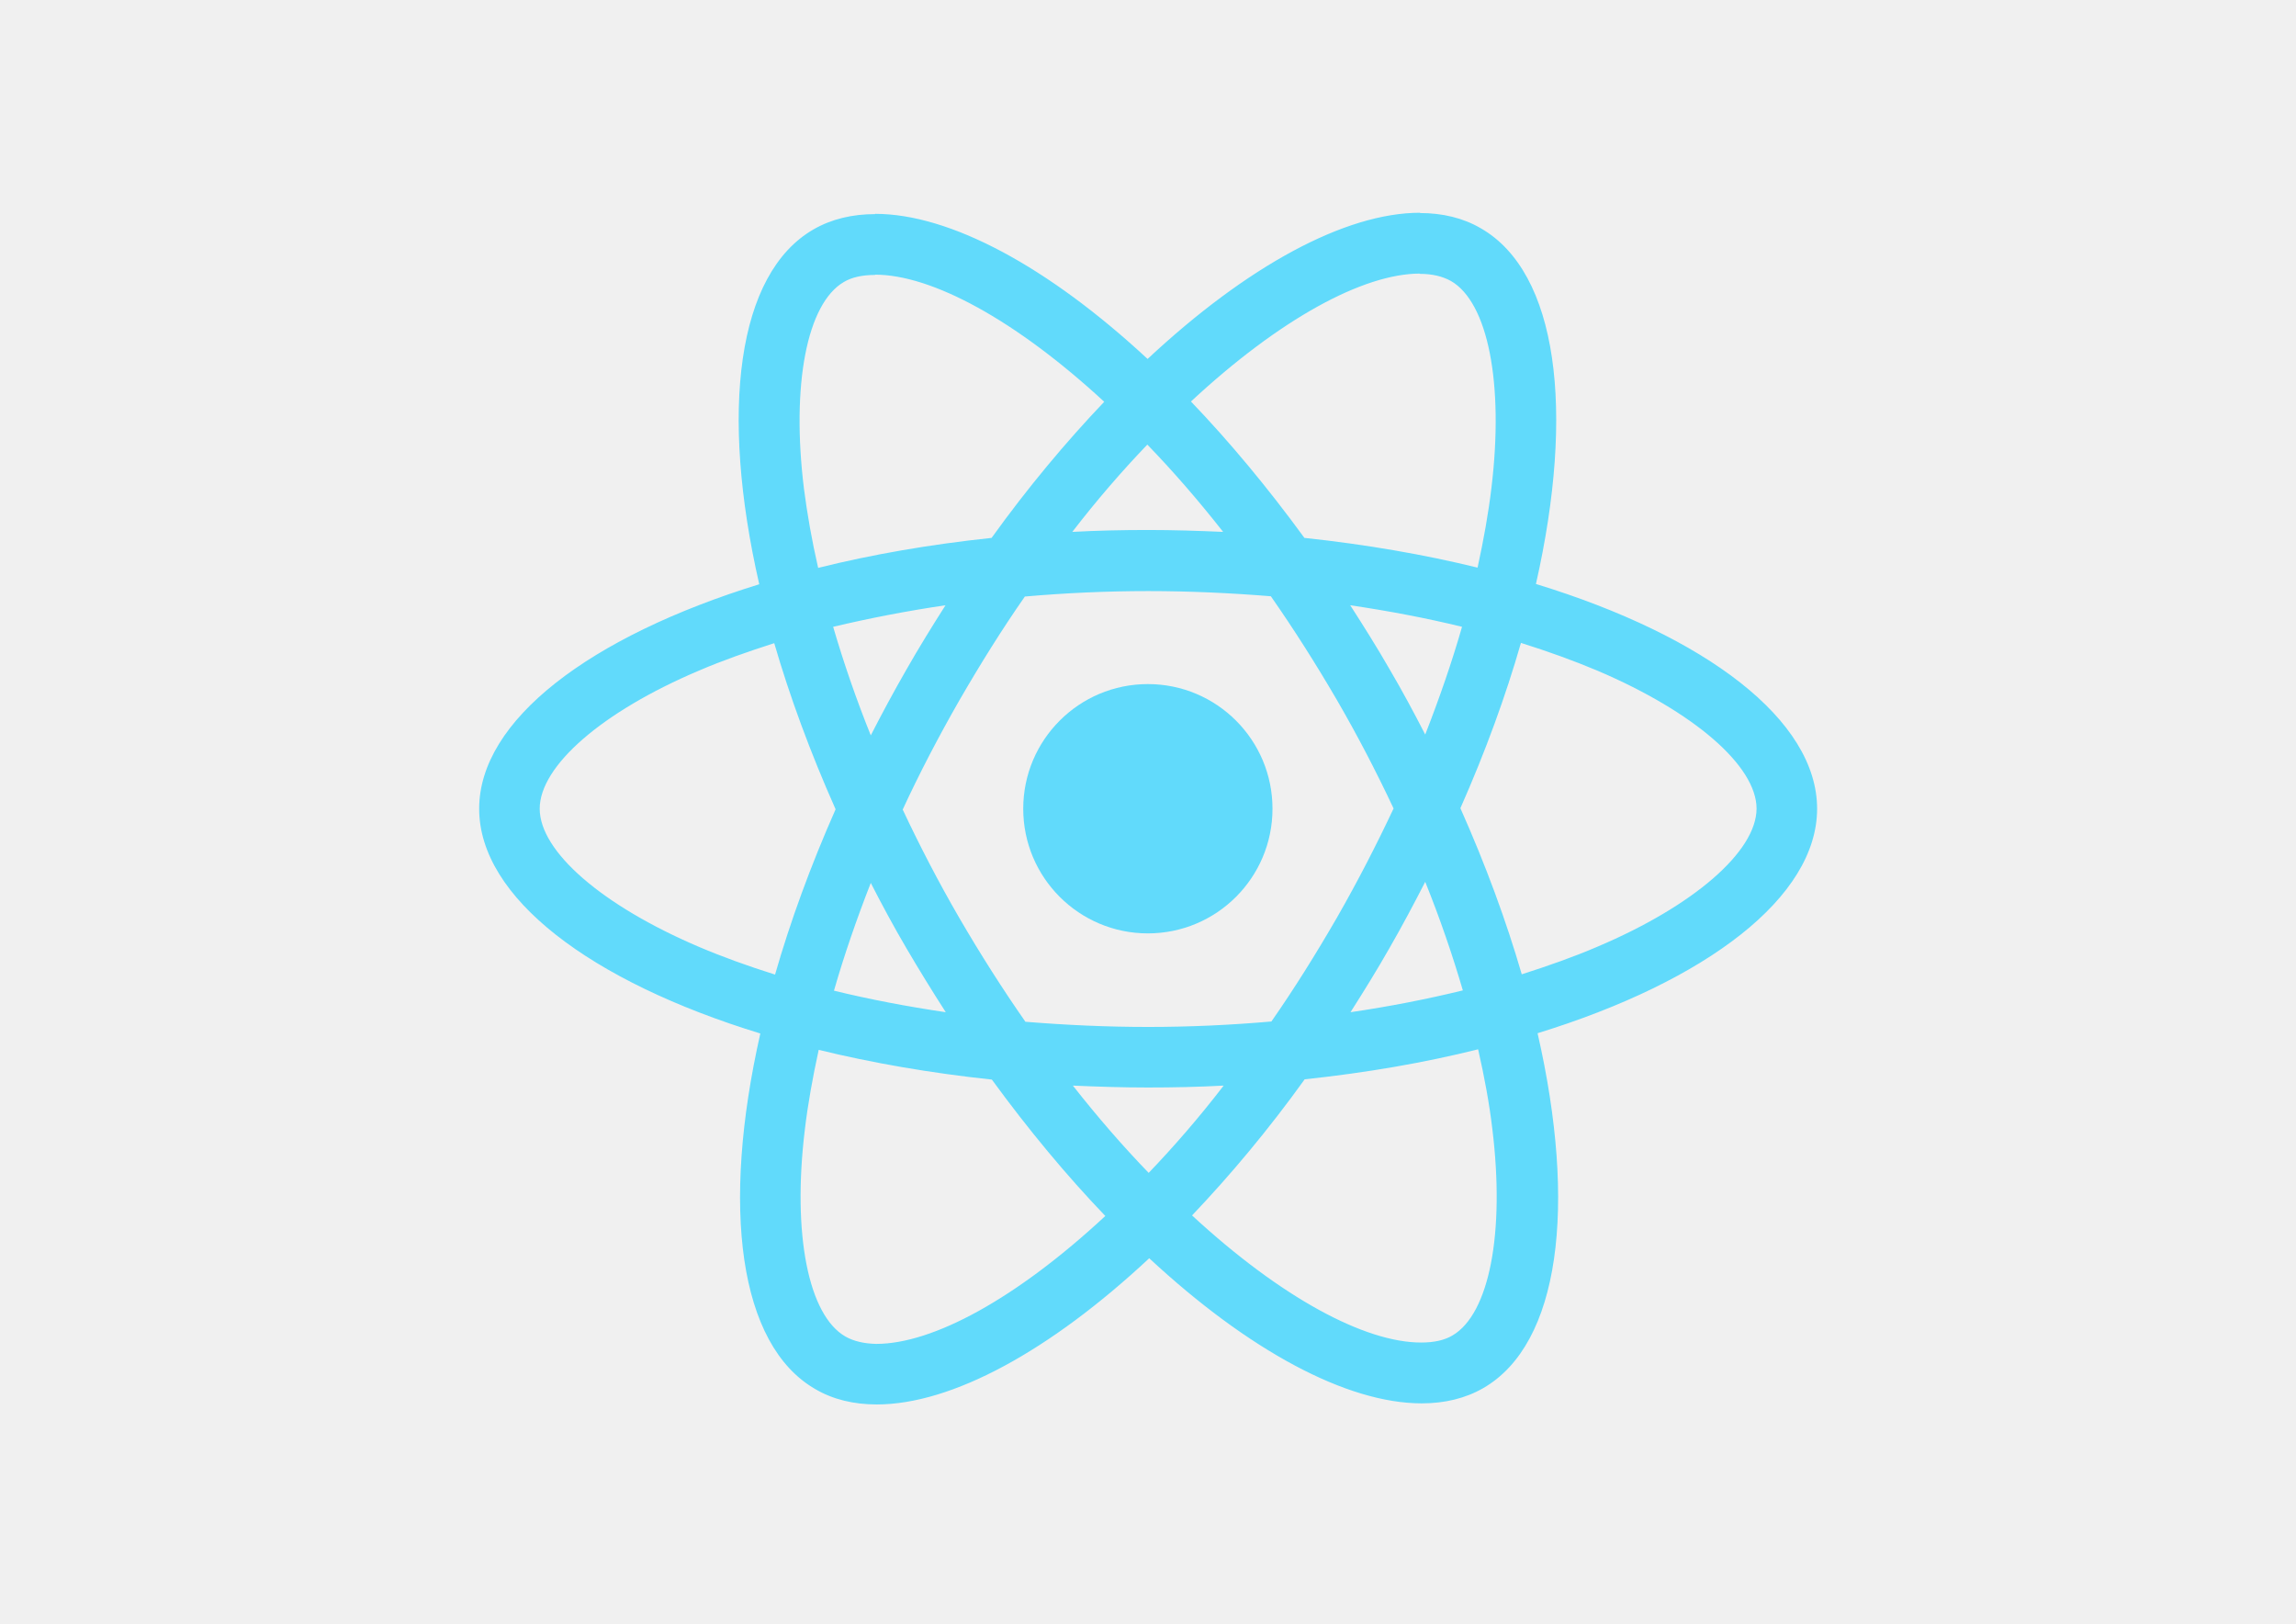
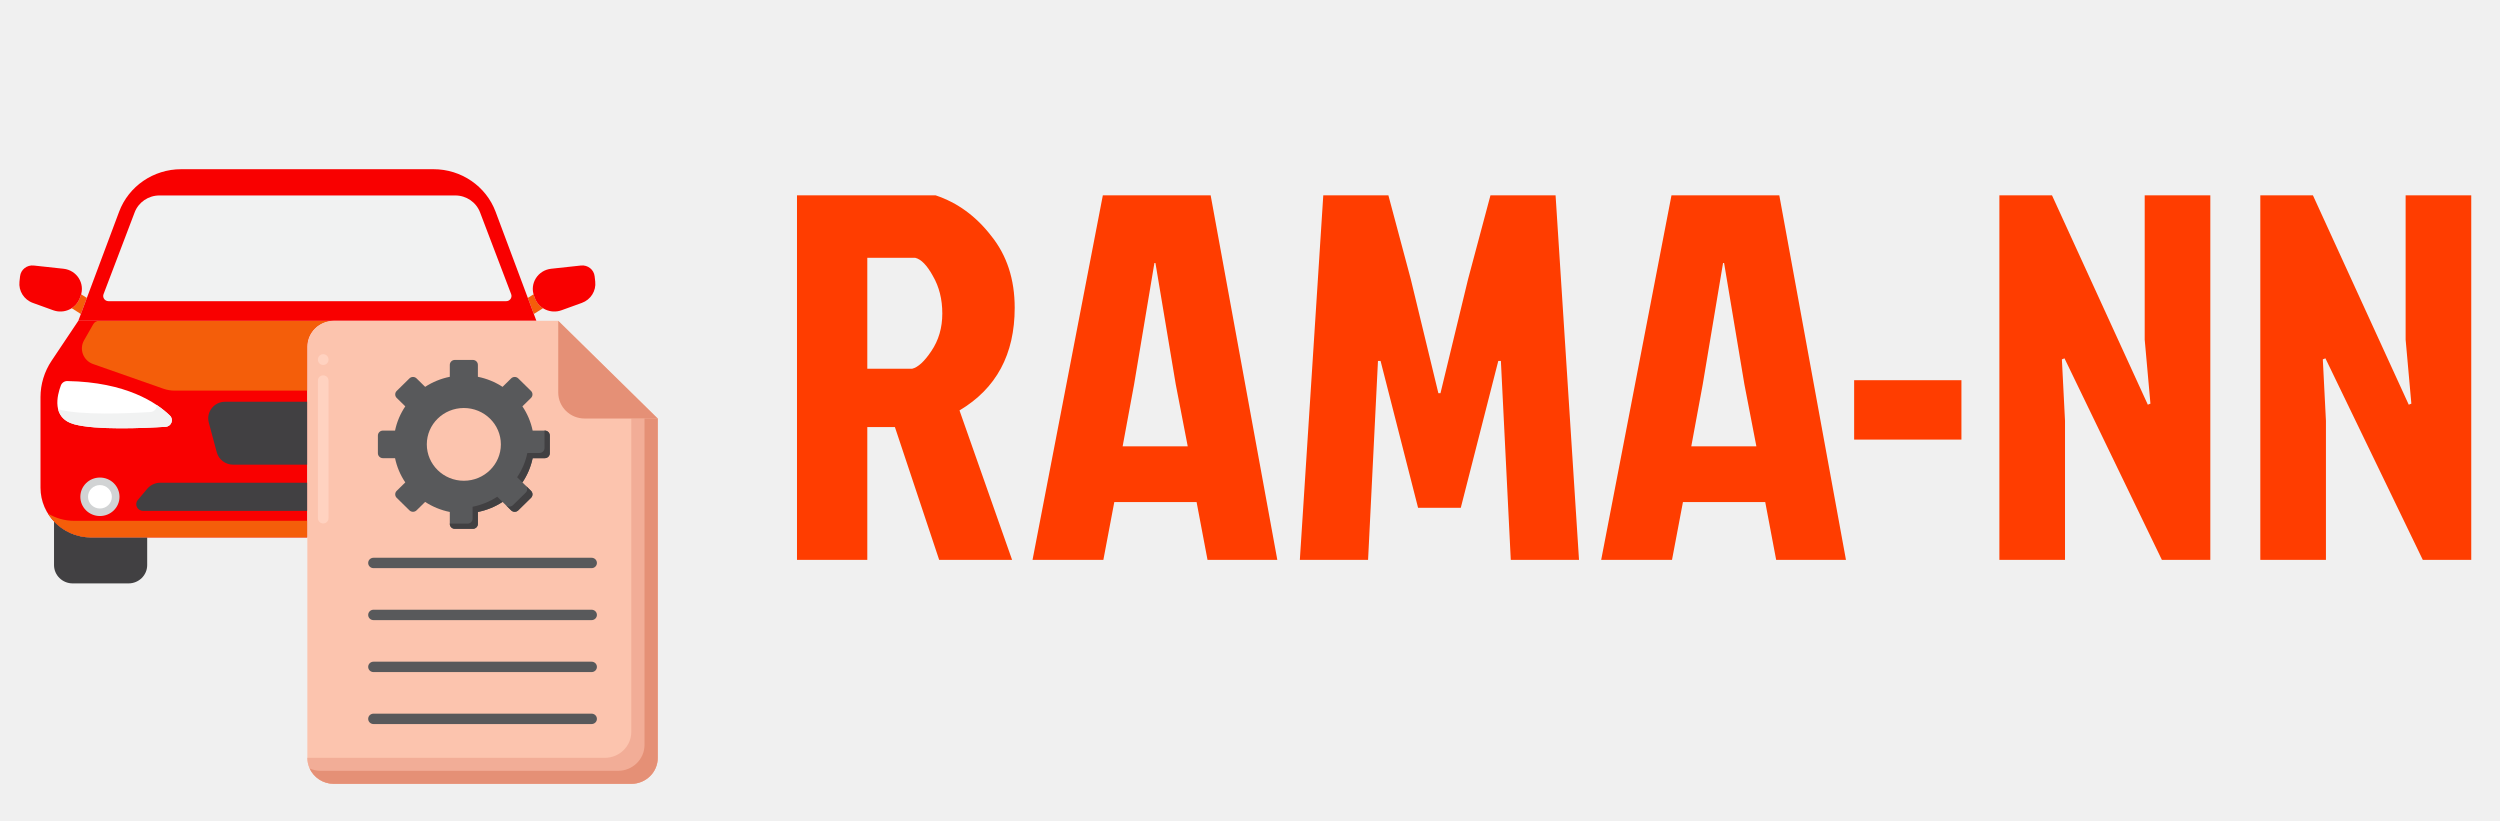
- <svg xmlns="http://www.w3.org/2000/svg" viewBox="0 0 841.9 595.3">
-   <g fill="#61DAFB">
-     <path d="M666.3 296.5c0-32.5-40.7-63.3-103.1-82.4 14.4-63.6 8-114.2-20.2-130.4-6.5-3.8-14.1-5.6-22.4-5.6v22.3c4.6 0 8.3.9 11.4 2.6 13.6 7.8 19.5 37.5 14.9 75.7-1.1 9.4-2.9 19.3-5.1 29.4-19.6-4.8-41-8.5-63.5-10.9-13.5-18.5-27.5-35.3-41.6-50 32.6-30.3 63.2-46.9 84-46.9V78c-27.5 0-63.5 19.6-99.9 53.6-36.4-33.8-72.4-53.2-99.9-53.2v22.3c20.7 0 51.4 16.5 84 46.6-14 14.7-28 31.4-41.3 49.9-22.6 2.4-44 6.1-63.6 11-2.3-10-4-19.7-5.2-29-4.7-38.2 1.1-67.9 14.6-75.8 3-1.8 6.9-2.6 11.5-2.6V78.5c-8.4 0-16 1.8-22.6 5.6-28.1 16.2-34.4 66.7-19.9 130.1-62.2 19.2-102.7 49.9-102.7 82.3 0 32.5 40.7 63.3 103.1 82.4-14.4 63.6-8 114.2 20.2 130.4 6.5 3.8 14.1 5.6 22.5 5.6 27.5 0 63.5-19.6 99.9-53.6 36.4 33.8 72.4 53.2 99.9 53.2 8.4 0 16-1.8 22.6-5.6 28.1-16.2 34.4-66.7 19.9-130.1 62-19.1 102.5-49.9 102.5-82.3zm-130.2-66.7c-3.7 12.9-8.3 26.2-13.5 39.5-4.1-8-8.4-16-13.1-24-4.6-8-9.5-15.8-14.4-23.4 14.2 2.1 27.9 4.7 41 7.9zm-45.8 106.5c-7.8 13.5-15.8 26.3-24.1 38.2-14.9 1.3-30 2-45.2 2-15.1 0-30.2-.7-45-1.9-8.3-11.9-16.4-24.6-24.2-38-7.6-13.1-14.5-26.4-20.8-39.8 6.2-13.4 13.2-26.8 20.7-39.9 7.8-13.5 15.8-26.3 24.1-38.2 14.9-1.3 30-2 45.2-2 15.1 0 30.2.7 45 1.9 8.3 11.9 16.4 24.6 24.2 38 7.6 13.1 14.5 26.4 20.8 39.8-6.3 13.4-13.2 26.8-20.7 39.9zm32.3-13c5.4 13.4 10 26.8 13.8 39.8-13.1 3.2-26.9 5.9-41.2 8 4.9-7.7 9.8-15.6 14.4-23.7 4.6-8 8.9-16.1 13-24.1zM421.2 430c-9.3-9.6-18.6-20.3-27.8-32 9 .4 18.2.7 27.5.7 9.4 0 18.7-.2 27.8-.7-9 11.7-18.3 22.4-27.5 32zm-74.4-58.9c-14.2-2.1-27.9-4.7-41-7.9 3.7-12.9 8.3-26.2 13.5-39.5 4.1 8 8.4 16 13.1 24 4.7 8 9.5 15.8 14.4 23.4zM420.7 163c9.3 9.6 18.6 20.3 27.8 32-9-.4-18.2-.7-27.5-.7-9.4 0-18.7.2-27.8.7 9-11.7 18.3-22.4 27.5-32zm-74 58.9c-4.9 7.7-9.8 15.6-14.4 23.7-4.6 8-8.9 16-13 24-5.4-13.4-10-26.8-13.8-39.8 13.1-3.1 26.9-5.8 41.2-7.9zm-90.5 125.2c-35.4-15.1-58.3-34.9-58.3-50.6 0-15.7 22.9-35.6 58.3-50.6 8.6-3.7 18-7 27.7-10.1 5.7 19.6 13.2 40 22.5 60.9-9.2 20.8-16.6 41.1-22.2 60.6-9.9-3.1-19.3-6.5-28-10.2zM310 490c-13.6-7.8-19.5-37.5-14.9-75.7 1.1-9.4 2.9-19.3 5.1-29.4 19.6 4.8 41 8.5 63.5 10.9 13.5 18.5 27.5 35.3 41.6 50-32.6 30.3-63.2 46.9-84 46.9-4.5-.1-8.3-1-11.3-2.7zm237.2-76.2c4.7 38.2-1.1 67.9-14.6 75.8-3 1.8-6.9 2.6-11.5 2.6-20.7 0-51.4-16.5-84-46.6 14-14.7 28-31.4 41.3-49.9 22.6-2.4 44-6.1 63.6-11 2.3 10.1 4.1 19.8 5.2 29.1zm38.5-66.7c-8.6 3.7-18 7-27.7 10.1-5.7-19.6-13.2-40-22.5-60.9 9.2-20.8 16.6-41.1 22.2-60.6 9.9 3.1 19.3 6.5 28.1 10.2 35.4 15.1 58.3 34.9 58.3 50.6-.1 15.7-23 35.6-58.4 50.6zM320.8 78.4z" />
-     <circle cx="420.9" cy="296.5" r="45.7" />
-     <path d="M520.5 78.1z" />
-   </g>
+ <svg xmlns="http://www.w3.org/2000/svg" width="192" height="63" viewBox="0 0 192 63" fill="none">
+   <path d="M61.209 15H71.849C73.529 15.56 74.956 16.6 76.129 18.12C77.329 19.613 77.929 21.453 77.929 23.64C77.929 27.213 76.516 29.84 73.689 31.52L77.729 43H72.129L68.729 32.8H66.609V43H61.209V15ZM66.609 19.8V28.32H70.049C70.502 28.213 70.996 27.76 71.529 26.96C72.089 26.133 72.369 25.173 72.369 24.08C72.369 22.987 72.129 22.027 71.649 21.2C71.196 20.373 70.742 19.907 70.289 19.8H66.609ZM92.738 43L91.898 38.56H85.578L84.738 43H79.298L84.698 15H92.978L98.098 43H92.738ZM88.658 20.2L87.098 29.52L86.218 34.28H91.218L90.298 29.52L88.738 20.2H88.658ZM110.628 30.2H110.468H110.628L112.748 21.44L114.468 15H119.468L121.268 43H116.028L115.268 27.72H115.068L112.188 39H108.908L106.028 27.72H105.828L105.068 43H99.828L101.628 15H106.628L108.348 21.44L110.468 30.2H110.628ZM136.41 43L135.57 38.56H129.25L128.41 43H122.97L128.37 15H136.65L141.77 43H136.41ZM132.33 20.2L130.77 29.52L129.89 34.28H134.89L133.97 29.52L132.41 20.2H132.33ZM142.398 33.76V29.2H150.638V33.76H142.398ZM166.033 43L158.553 27.52L158.353 27.6L158.593 32.32V43H153.553V15H157.593L164.953 31.08L165.153 31L164.713 26.08V15H169.753V43H166.033ZM186.072 43L178.592 27.52L178.392 27.6L178.632 32.32V43H173.592V15H177.632L184.992 31.08L185.192 31L184.752 26.08V15H189.792V43H186.072Z" fill="#FF3D00" />
+   <path d="M6.672 22.88L6.231 22.602C6.219 22.644 6.208 22.685 6.192 22.727L6.125 22.906C6.003 23.232 5.78 23.493 5.504 23.669L6.21 24.115L6.672 22.88Z" fill="#F45E0A" />
+   <path d="M4.09 23.829L2.523 23.263C1.841 23.016 1.417 22.344 1.495 21.633L1.541 21.22C1.597 20.706 2.068 20.335 2.591 20.392L4.879 20.64C5.902 20.752 6.548 21.777 6.192 22.727L6.125 22.906C5.823 23.713 4.911 24.126 4.09 23.829Z" fill="#F90000" />
+   <path d="M41.084 22.906L41.017 22.727C41.001 22.685 40.99 22.644 40.978 22.602L40.537 22.88L40.999 24.115L41.704 23.67C41.429 23.493 41.206 23.232 41.084 22.906Z" fill="#F45E0A" />
+   <path d="M43.119 23.829L44.685 23.263C45.368 23.016 45.792 22.344 45.714 21.633L45.668 21.22C45.612 20.706 45.141 20.335 44.618 20.392L42.33 20.64C41.307 20.752 40.661 21.777 41.017 22.727L41.084 22.906C41.386 23.713 42.298 24.126 43.119 23.829Z" fill="#F90000" />
+   <path d="M23.604 26.633C23.604 25.531 24.514 24.638 25.636 24.638H41.194H6.015L3.962 27.706C3.406 28.537 3.11 29.51 3.11 30.505V37.451C3.11 39.562 4.852 41.274 7.001 41.274L23.605 41.274V26.633H23.604Z" fill="#F90000" />
+   <path d="M7.001 41.274C5.873 41.274 4.86 40.799 4.149 40.046V43.399C4.149 44.175 4.79 44.805 5.58 44.805H9.873C10.664 44.805 11.304 44.175 11.304 43.399V41.274H7.001Z" fill="#414042" />
+   <path d="M23.604 39.999L5.704 39.999C4.962 39.999 4.271 39.792 3.681 39.438C4.365 40.538 5.594 41.274 7.001 41.274L23.604 41.274V39.999Z" fill="#F45E0A" />
+   <path d="M23.604 30.854H17.289C16.438 30.854 15.818 31.645 16.035 32.453L16.648 34.737C16.798 35.296 17.313 35.686 17.902 35.686H23.604V30.854Z" fill="#414042" />
+   <path d="M23.604 26.633C23.604 25.531 24.514 24.638 25.636 24.638H39.594C39.594 24.638 39.593 24.638 39.593 24.638H7.615C7.428 24.638 7.255 24.737 7.163 24.898L6.456 26.135C6.063 26.823 6.394 27.694 7.151 27.959L12.545 29.852C12.825 29.95 13.12 30 13.417 30H23.605V26.633H23.604Z" fill="#F45E0A" />
+   <path d="M13.05 31.919C12.027 30.927 9.693 29.343 5.17 29.265C4.952 29.261 4.753 29.396 4.676 29.598C4.393 30.342 3.933 32.103 5.697 32.584C7.369 33.041 10.969 32.888 12.719 32.779C13.16 32.751 13.364 32.225 13.05 31.919Z" fill="white" />
+   <path d="M13.05 31.919C12.797 31.675 12.464 31.394 12.039 31.108C12.053 31.366 11.867 31.623 11.562 31.642C9.812 31.752 6.212 31.904 4.54 31.448C4.512 31.44 4.489 31.429 4.461 31.421C4.585 31.925 4.931 32.376 5.697 32.584C7.369 33.041 10.969 32.888 12.719 32.779C13.16 32.751 13.364 32.225 13.05 31.919Z" fill="#F1F2F2" />
+   <path d="M33.296 12.995H13.913C11.784 12.995 9.881 14.3 9.147 16.263L6.015 24.637H41.194L38.062 16.263C37.328 14.3 35.425 12.995 33.296 12.995Z" fill="#F90000" />
+   <path d="M7.952 22.591L10.342 16.308C10.639 15.528 11.397 15.011 12.245 15.011H34.964C35.812 15.011 36.57 15.528 36.867 16.308L39.257 22.591C39.357 22.852 39.16 23.13 38.877 23.13H8.332C8.049 23.13 7.852 22.852 7.952 22.591Z" fill="#F1F2F2" />
+   <path d="M23.604 37.074H12.308C11.921 37.074 11.555 37.244 11.308 37.537L10.583 38.399C10.304 38.732 10.544 39.233 10.983 39.233H23.604V37.074Z" fill="#414042" />
+   <path d="M7.674 39.631C8.505 39.631 9.178 38.97 9.178 38.154C9.178 37.338 8.505 36.676 7.674 36.676C6.843 36.676 6.17 37.338 6.17 38.154C6.17 38.97 6.843 39.631 7.674 39.631Z" fill="#D1D3D4" />
+   <path d="M7.674 39.053C8.18 39.053 8.59 38.651 8.59 38.154C8.59 37.657 8.18 37.254 7.674 37.254C7.169 37.254 6.759 37.657 6.759 38.154C6.759 38.651 7.169 39.053 7.674 39.053Z" fill="white" />
+   <path d="M42.873 24.638H25.636C24.514 24.638 23.604 25.532 23.604 26.634V58.202C23.604 59.304 24.514 60.197 25.636 60.197H48.483C49.605 60.197 50.514 59.304 50.514 58.202V32.143L42.873 24.638Z" fill="#FCC4AE" />
+   <path d="M24.823 40.202C24.599 40.202 24.417 40.023 24.417 39.803V29.227C24.417 29.006 24.599 28.828 24.823 28.828C25.048 28.828 25.23 29.006 25.23 29.227V39.803C25.23 40.023 25.048 40.202 24.823 40.202ZM24.823 28.029C24.599 28.029 24.417 27.851 24.417 27.63V27.6C24.417 27.38 24.599 27.201 24.823 27.201C25.048 27.201 25.23 27.38 25.23 27.6V27.63C25.23 27.851 25.048 28.029 24.823 28.029Z" fill="#FFD2C0" />
+   <path d="M50.514 32.143L48.483 32.143V56.206C48.483 57.308 47.574 58.201 46.452 58.201H23.604C23.604 59.303 24.514 60.197 25.636 60.197H48.483C49.605 60.197 50.514 59.303 50.514 58.201V32.143Z" fill="#F2AD97" />
+   <path d="M50.514 32.143L49.499 32.143V57.203C49.499 58.306 48.589 59.199 47.468 59.199H24.62C24.322 59.199 24.04 59.134 23.785 59.021C24.104 59.714 24.811 60.197 25.636 60.197H48.483C49.605 60.197 50.514 59.303 50.514 58.201V32.143Z" fill="#E59076" />
+   <path d="M42.873 30.148V24.638L50.514 32.142L44.904 32.143C43.782 32.144 42.873 31.25 42.873 30.148Z" fill="#E59076" />
+   <path d="M45.436 55.607H28.683C28.459 55.607 28.276 55.428 28.276 55.208C28.276 54.987 28.459 54.809 28.683 54.809H45.436C45.66 54.809 45.843 54.987 45.843 55.208C45.843 55.428 45.661 55.607 45.436 55.607Z" fill="#58595B" />
+   <path d="M45.436 51.616H28.683C28.459 51.616 28.276 51.437 28.276 51.217C28.276 50.996 28.459 50.818 28.683 50.818H45.436C45.66 50.818 45.843 50.996 45.843 51.217C45.843 51.437 45.661 51.616 45.436 51.616Z" fill="#58595B" />
+   <path d="M45.436 47.625H28.683C28.459 47.625 28.276 47.446 28.276 47.226C28.276 47.005 28.459 46.827 28.683 46.827H45.436C45.66 46.827 45.843 47.005 45.843 47.226C45.843 47.446 45.661 47.625 45.436 47.625Z" fill="#58595B" />
+   <path d="M45.436 43.634H28.683C28.459 43.634 28.276 43.455 28.276 43.235C28.276 43.014 28.459 42.836 28.683 42.836H45.436C45.66 42.836 45.843 43.014 45.843 43.235C45.843 43.455 45.661 43.634 45.436 43.634Z" fill="#58595B" />
+   <path d="M42.225 34.809V33.448C42.225 33.239 42.052 33.069 41.839 33.069H40.907C40.767 32.393 40.496 31.764 40.121 31.208L40.781 30.56C40.932 30.412 40.932 30.172 40.781 30.024L39.801 29.061C39.651 28.913 39.407 28.913 39.256 29.061L38.596 29.71C38.03 29.342 37.39 29.075 36.702 28.938V28.022C36.702 27.813 36.529 27.643 36.316 27.643H34.931C34.718 27.643 34.545 27.813 34.545 28.022V28.938C33.857 29.075 33.217 29.342 32.651 29.71L31.991 29.061C31.84 28.913 31.596 28.913 31.445 29.061L30.466 30.024C30.315 30.172 30.315 30.412 30.466 30.56L31.126 31.208C30.751 31.764 30.48 32.393 30.34 33.069H29.408C29.195 33.069 29.022 33.239 29.022 33.448V34.809C29.022 35.018 29.195 35.188 29.408 35.188H30.34C30.48 35.864 30.751 36.493 31.126 37.049L30.466 37.697C30.315 37.845 30.315 38.085 30.466 38.233L31.445 39.195C31.596 39.343 31.84 39.343 31.991 39.195L32.651 38.547C33.217 38.915 33.857 39.182 34.545 39.319V40.235C34.545 40.444 34.718 40.614 34.931 40.614H36.316C36.529 40.614 36.702 40.444 36.702 40.235V39.319C37.39 39.182 38.03 38.915 38.596 38.547L39.256 39.195C39.407 39.343 39.651 39.343 39.801 39.195L40.781 38.233C40.932 38.085 40.932 37.845 40.781 37.697L40.121 37.049C40.496 36.493 40.767 35.864 40.907 35.188H41.839C42.052 35.188 42.225 35.018 42.225 34.809ZM35.623 36.922C34.053 36.922 32.779 35.671 32.779 34.128C32.779 32.586 34.053 31.335 35.623 31.335C37.194 31.335 38.467 32.586 38.467 34.128C38.467 35.671 37.194 36.922 35.623 36.922Z" fill="#58595B" />
+   <path d="M41.839 33.069H41.819V34.41C41.819 34.619 41.646 34.788 41.433 34.788H40.501C40.361 35.465 40.09 36.094 39.715 36.65L40.121 37.049C40.496 36.493 40.767 35.864 40.907 35.188H41.839C42.052 35.188 42.225 35.018 42.225 34.809V33.448C42.225 33.239 42.052 33.069 41.839 33.069Z" fill="#414042" />
+   <path d="M40.375 37.298C40.526 37.446 40.526 37.686 40.375 37.834L39.395 38.796C39.245 38.944 39 38.944 38.85 38.796L38.19 38.148C37.624 38.516 36.984 38.783 36.295 38.92V39.836C36.295 40.045 36.123 40.215 35.91 40.215H34.545V40.235C34.545 40.444 34.718 40.614 34.931 40.614H36.316C36.529 40.614 36.702 40.444 36.702 40.235V39.319C37.39 39.182 38.03 38.915 38.596 38.547L39.256 39.195C39.407 39.343 39.651 39.343 39.801 39.195L40.781 38.233C40.932 38.085 40.932 37.845 40.781 37.697L40.375 37.298Z" fill="#414042" />
</svg>
